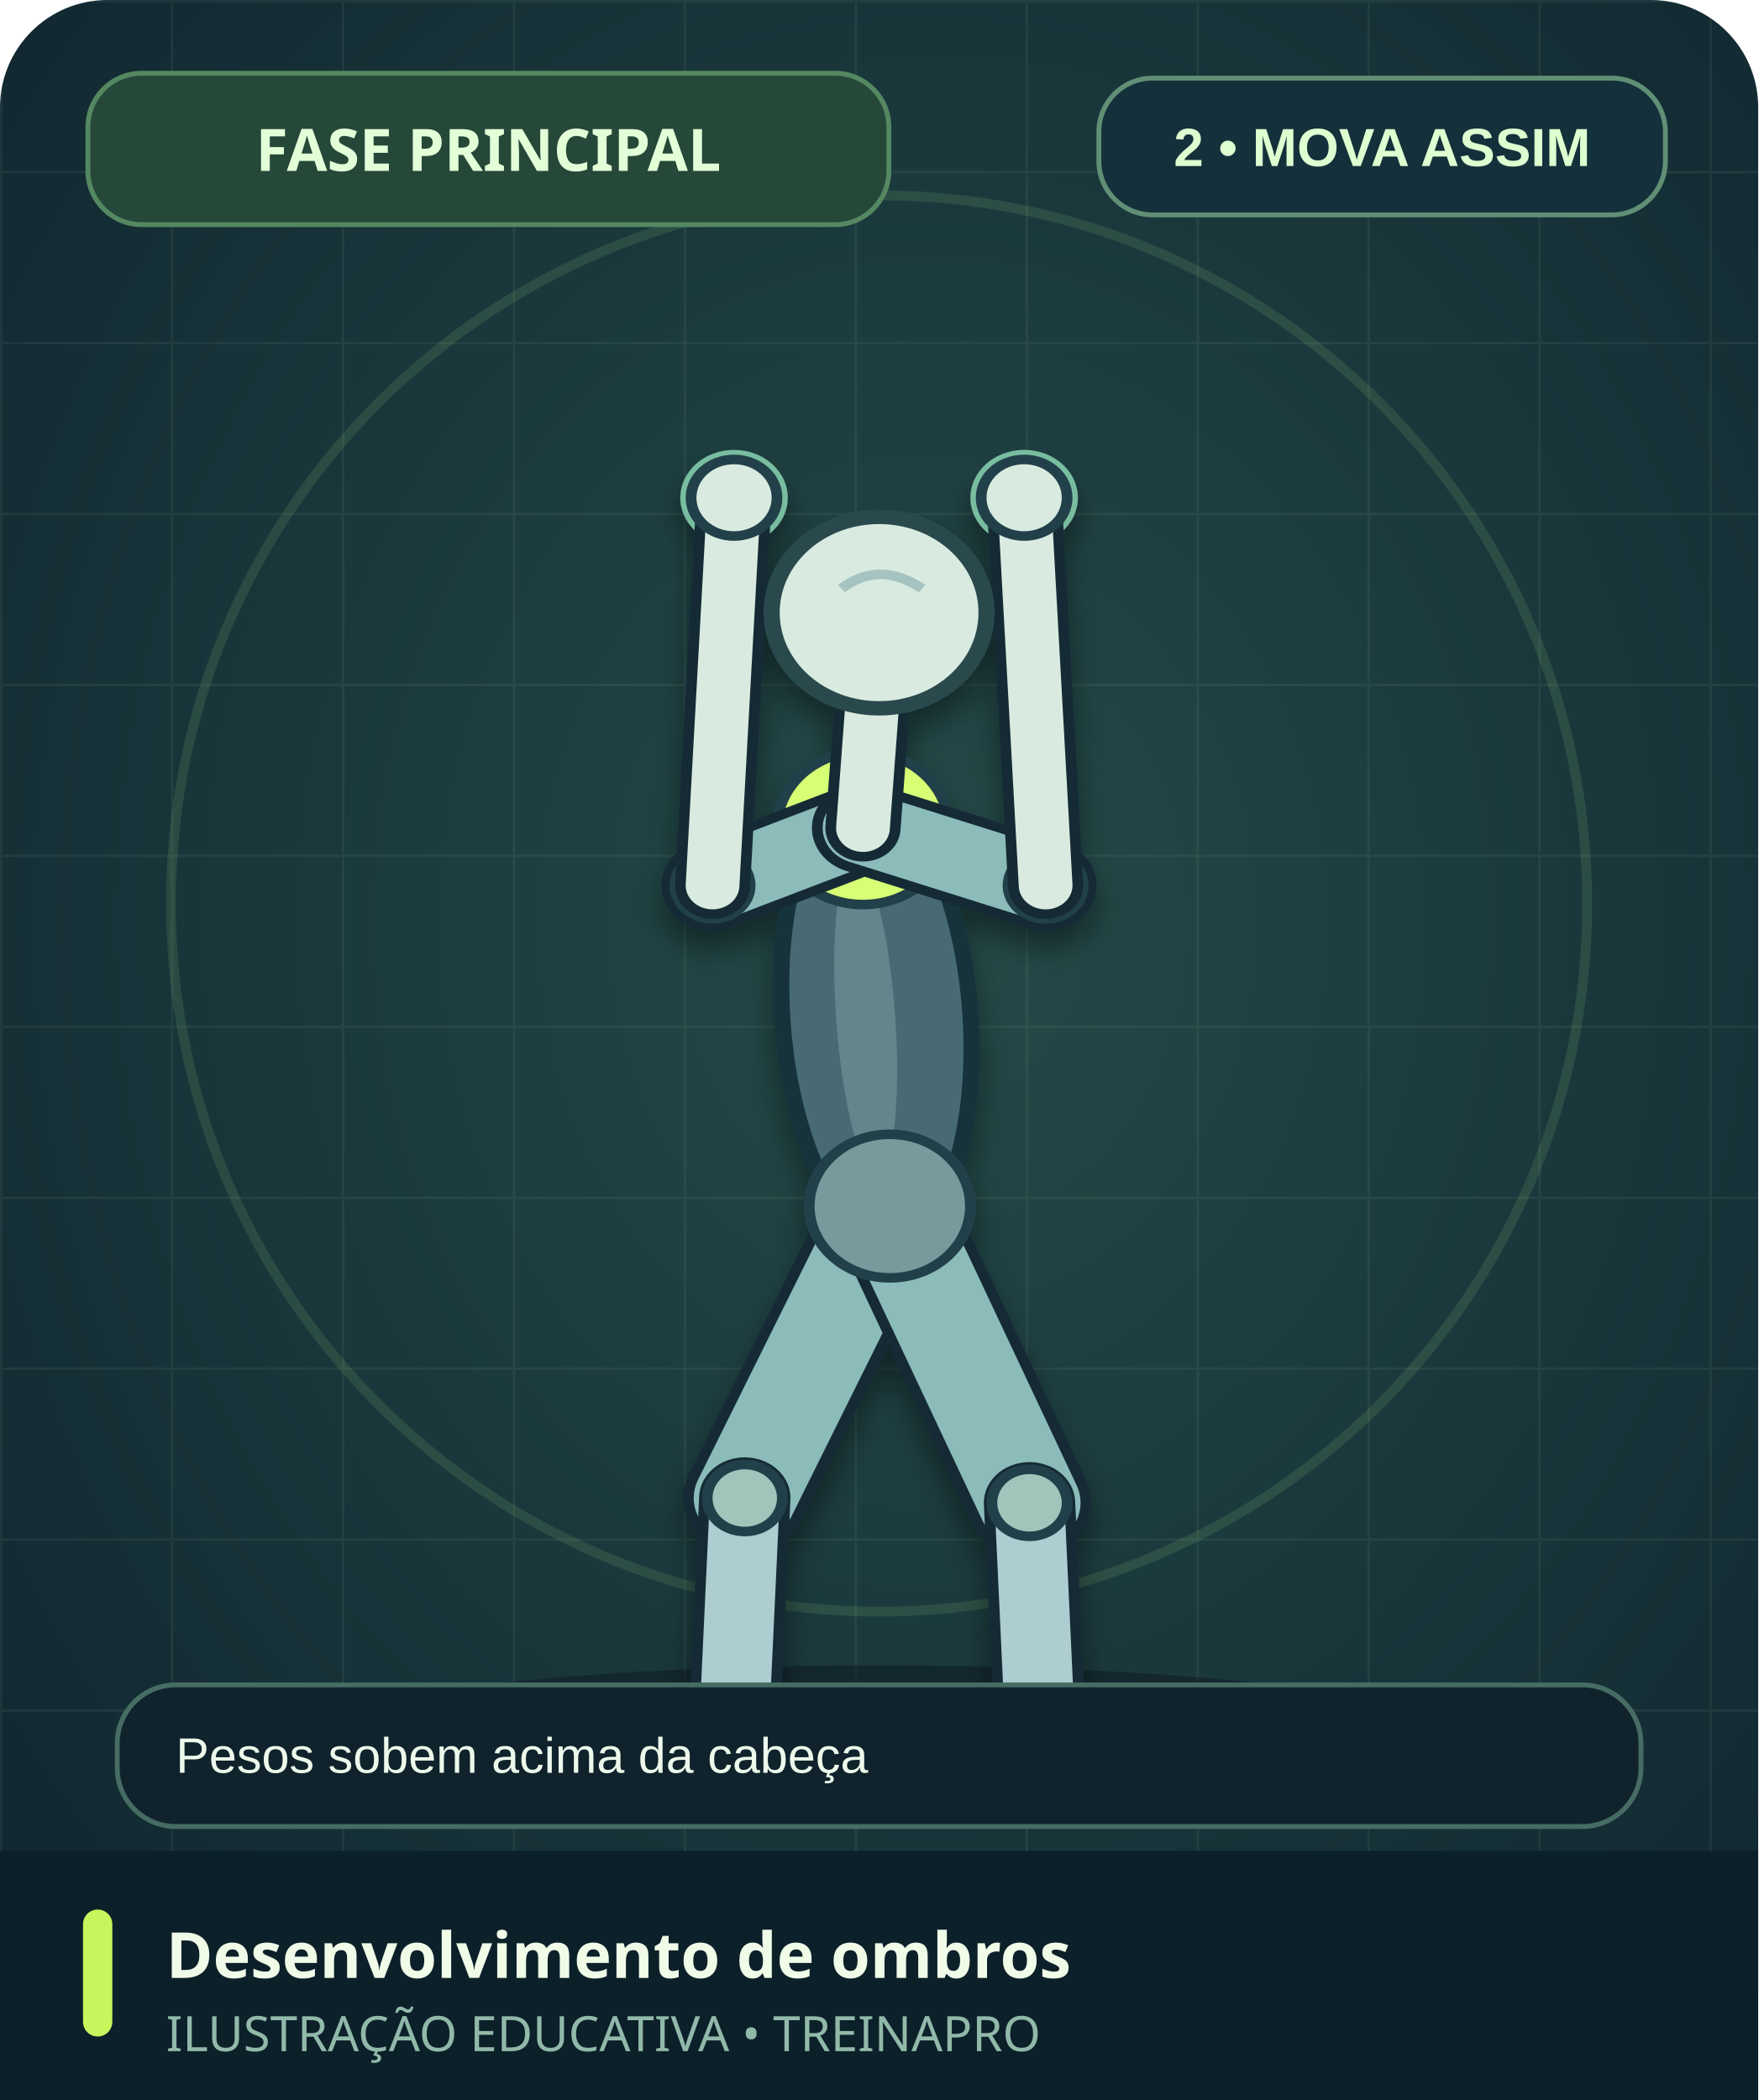
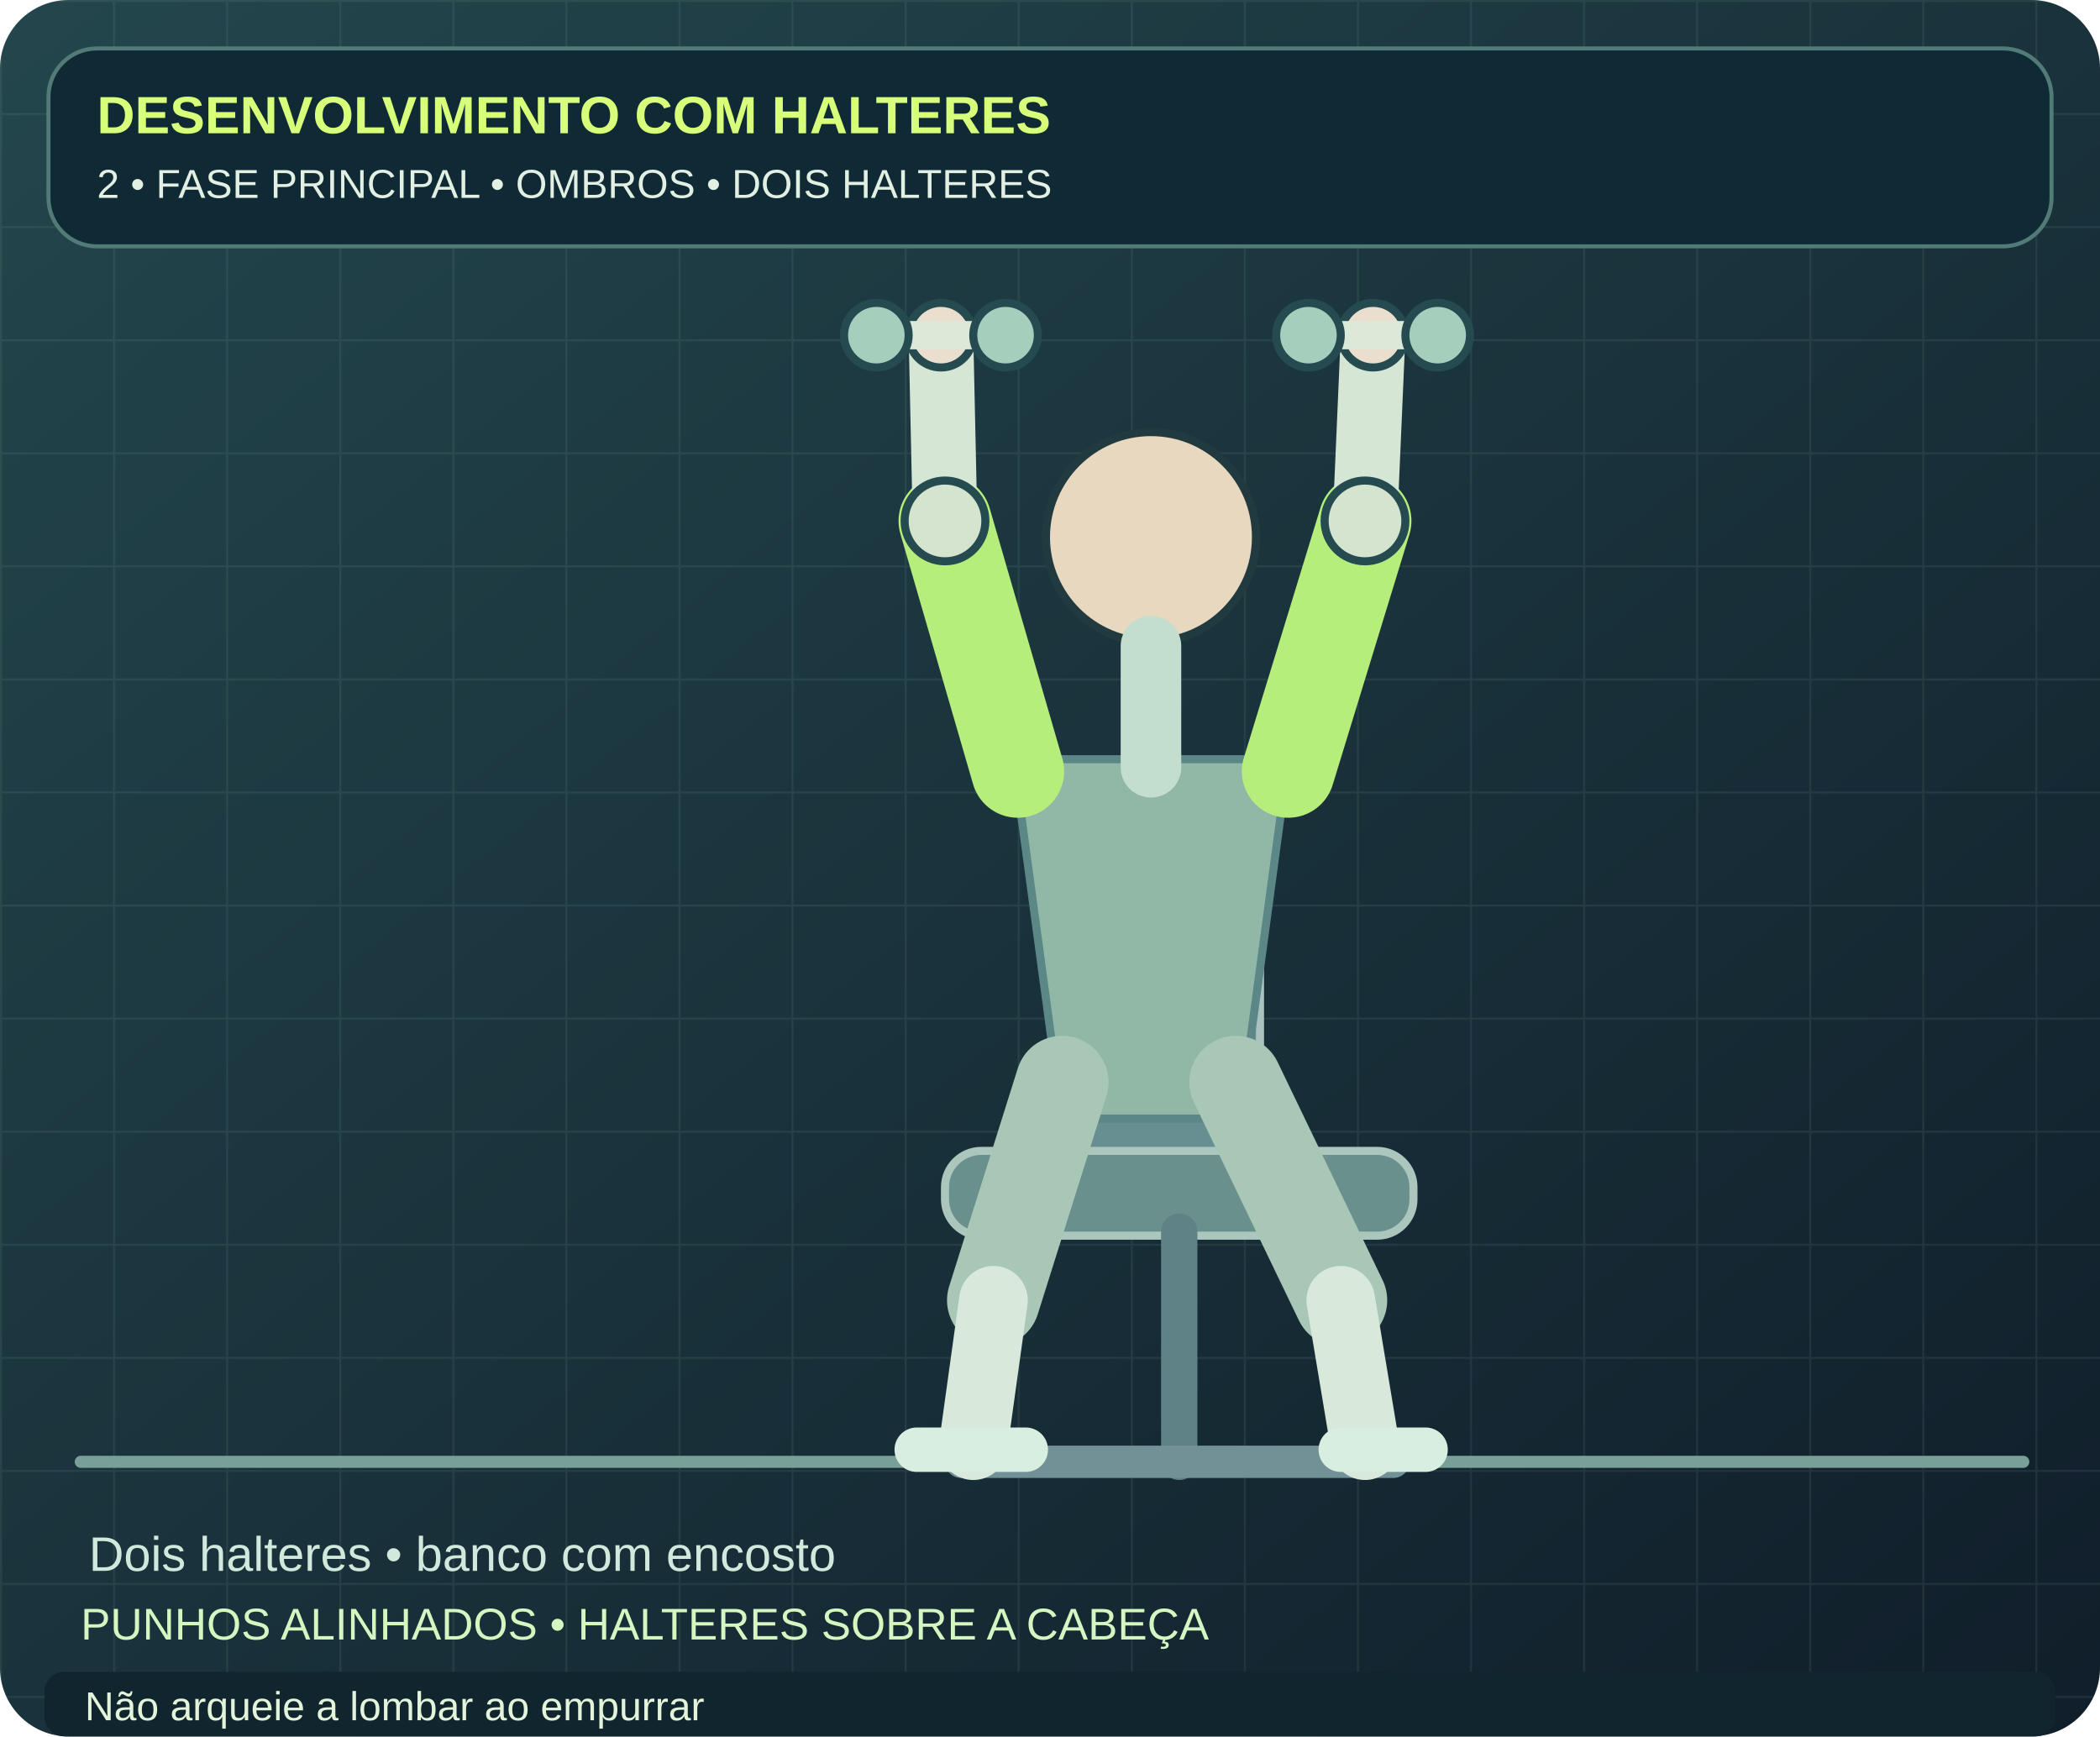
- <svg xmlns="http://www.w3.org/2000/svg" viewBox="0 0 360 430" role="img" aria-labelledby="title desc">
+ <svg xmlns="http://www.w3.org/2000/svg" viewBox="0 0 520 430" role="img" aria-labelledby="title desc">
  <defs>
-     <radialGradient id="bg" cx=".53" cy=".44" r=".78">
-       <stop stop-color="#254b49" />
-       <stop offset="1" stop-color="#0e222d" />
-     </radialGradient>
-     <pattern id="grid" width="35" height="35" patternUnits="userSpaceOnUse">
-       <path d="M35 0H0V35" stroke="#bddcb8" stroke-opacity=".07" fill="none" />
+     <linearGradient id="bg" x1="0" x2="1" y1="0" y2="1">
+       <stop stop-color="#23464c" />
+       <stop offset="1" stop-color="#101e2a" />
+     </linearGradient>
+     <pattern id="grid" width="28" height="28" patternUnits="userSpaceOnUse">
+       <path d="M28 0H0V28" stroke="#a4c2b1" stroke-opacity=".10" fill="none" />
    </pattern>
-     <filter id="glow" x="-30%" y="-30%" width="160%" height="160%">
-       <feDropShadow dx="0" dy="4" stdDeviation="3" flood-color="#000" flood-opacity=".40" />
-     </filter>
  </defs>
-   <rect width="360" height="430" rx="22" fill="url(#bg)" />
-   <rect width="360" height="430" rx="22" fill="url(#grid)" />
-   <ellipse cx="180" cy="354" rx="112" ry="13" fill="#0b1820" opacity=".50" />
-   <circle cx="180" cy="185" r="145" fill="none" stroke="#b5ef80" stroke-opacity=".12" stroke-width="2" />
-   <rect x="18" y="15" width="164" height="31" rx="11" fill="#264839" stroke="#548861" />
-   <text x="100" y="35" text-anchor="middle" fill="#e3ffd8" font-family="sans-serif" font-size="12" font-weight="bold">FASE PRINCIPAL</text>
-   <g transform="translate(37 49) scale(1.1 .98)" filter="url(#glow)">
-     <circle cx="103" cy="54" r="10" fill="#79bda0" />
-     <circle cx="157" cy="54" r="10" fill="#79bda0" />
-     <line x1="132" y1="202" x2="105" y2="263" stroke="#122c34" stroke-width="23" stroke-linecap="round" />
-     <line x1="132" y1="202" x2="105" y2="263" stroke="#8cbcb9" stroke-width="19" stroke-linecap="round" />
-     <line x1="105" y1="263" x2="103" y2="311" stroke="#122c34" stroke-width="17" stroke-linecap="round" />
-     <line x1="105" y1="263" x2="103" y2="311" stroke="#adcdd0" stroke-width="13" stroke-linecap="round" />
-     <circle cx="105" cy="263" r="7" fill="#a0c5bb" stroke="#214149" stroke-width="2" />
-     <path d="M95 307 Q104 300 124 310 Q126 317 95 316Z" fill="#a6c4bb" stroke="#243c40" stroke-width="2" />
-     <line x1="132" y1="202" x2="158" y2="264" stroke="#122c34" stroke-width="23" stroke-linecap="round" />
-     <line x1="132" y1="202" x2="158" y2="264" stroke="#8cbcb9" stroke-width="19" stroke-linecap="round" />
-     <line x1="158" y1="264" x2="160" y2="312" stroke="#122c34" stroke-width="17" stroke-linecap="round" />
-     <line x1="158" y1="264" x2="160" y2="312" stroke="#adcdd0" stroke-width="13" stroke-linecap="round" />
-     <circle cx="158" cy="264" r="7" fill="#a0c5bb" stroke="#214149" stroke-width="2" />
-     <path d="M152 308 Q161 301 181 311 Q183 318 152 317Z" fill="#a6c4bb" stroke="#243c40" stroke-width="2" />
-     <ellipse cx="129.5" cy="162.5" rx="17.5" ry="46.58" transform="rotate(-3.62 129.5 162.5)" fill="#466a75" stroke="#18333b" stroke-width="3" />
-     <ellipse cx="127.5" cy="162.5" rx="5.5" ry="32.58" transform="rotate(-3.62 129.5 162.5)" fill="#deefe3" opacity=".2" />
-     <circle cx="132" cy="202" r="15" fill="#779b9c" stroke="#214149" stroke-width="2" />
-     <circle cx="127" cy="123" r="16" fill="#d7ff75" stroke="#214149" stroke-width="2" />
-     <line x1="127" y1="123" x2="99" y2="135" stroke="#122c34" stroke-width="19" stroke-linecap="round" />
-     <line x1="127" y1="123" x2="99" y2="135" stroke="#8cbcb9" stroke-width="15" stroke-linecap="round" />
-     <circle cx="99" cy="135" r="7" fill="#91bbba" stroke="#214149" stroke-width="2" />
-     <line x1="99" y1="135" x2="103" y2="54" stroke="#122c34" stroke-width="14" stroke-linecap="round" />
-     <line x1="99" y1="135" x2="103" y2="54" stroke="#d9ebe0" stroke-width="10" stroke-linecap="round" />
-     <circle cx="103" cy="54" r="8" fill="#d9ebe0" stroke="#214149" stroke-width="2" />
-     <line x1="127" y1="123" x2="161" y2="135" stroke="#122c34" stroke-width="19" stroke-linecap="round" />
-     <line x1="127" y1="123" x2="161" y2="135" stroke="#8cbcb9" stroke-width="15" stroke-linecap="round" />
-     <circle cx="161" cy="135" r="7" fill="#91bbba" stroke="#214149" stroke-width="2" />
-     <line x1="161" y1="135" x2="157" y2="54" stroke="#122c34" stroke-width="14" stroke-linecap="round" />
-     <line x1="161" y1="135" x2="157" y2="54" stroke="#d9ebe0" stroke-width="10" stroke-linecap="round" />
-     <circle cx="157" cy="54" r="8" fill="#d9ebe0" stroke="#214149" stroke-width="2" />
-     <line x1="127" y1="123" x2="130" y2="78" stroke="#122c34" stroke-width="14" stroke-linecap="round" />
-     <line x1="127" y1="123" x2="130" y2="78" stroke="#d9ebe0" stroke-width="10" stroke-linecap="round" />
-     <circle cx="130" cy="78" r="20" fill="#d9ebe0" stroke="#2a4a4e" stroke-width="3" />
-     <path d="M123 73 Q130 67 138 73" fill="none" stroke="#82a8aa" stroke-width="2" opacity=".6" />
-   </g>
-   <rect x="0" y="379" width="360" height="51" fill="#0c2029" />
-   <rect x="17" y="391" width="6" height="26" rx="3" fill="#c6f65b" />
-   <text x="34" y="405" fill="#f0fbe8" font-family="sans-serif" font-size="13" font-weight="bold">Desenvolvimento de ombros</text>
-   <text x="34" y="420" fill="#91b9aa" font-family="sans-serif" font-size="10">ILUSTRAÇÃO EDUCATIVA • TREINAPRO</text>
-   <g aria-hidden="true">
-     <rect x="225" y="16" rx="11" width="116" height="28" fill="#14303a" stroke="#608f76" />
-     <text x="283" y="34" text-anchor="middle" fill="#deffd0" font-size="11" font-family="Arial,sans-serif" font-weight="bold">2 • MOVA ASSIM</text>
-     <rect x="24" y="345" rx="12" width="312" height="29" fill="#10232c" stroke="#466c64" />
-     <text x="36" y="363" fill="#ecf9eb" font-size="10.2" font-family="Arial,sans-serif">Pesos sobem acima da cabeça</text>
-   </g>
+   <rect width="100%" height="100%" rx="17" fill="url(#bg)" />
+   <rect width="100%" height="100%" rx="17" fill="url(#grid)" />
+   <rect x="12" y="12" width="496" height="49" rx="12" fill="#102a35" stroke="#527b77" />
+   <text x="24" y="33" font-family="Arial,sans-serif" font-size="13" font-weight="700" fill="#d7ff79">DESENVOLVIMENTO COM HALTERES</text>
+   <text x="24" y="49" font-family="Arial,sans-serif" font-size="10" fill="#e2f0e4">2 • FASE PRINCIPAL • OMBROS • DOIS HALTERES</text>
+   <line x1="20" y1="362" x2="501" y2="362" stroke="#789f98" stroke-width="3" stroke-linecap="round" />
+   <rect x="267" y="205" width="45" height="91" rx="12" fill="#678e91" stroke="#aac2c0" stroke-width="2" />
+   <rect x="234" y="285" width="116" height="21" rx="9" fill="#69908d" stroke="#abc6bc" stroke-width="2" />
+   <line x1="292" y1="305" x2="292" y2="362" stroke="#5f8286" stroke-width="9" stroke-linecap="round" />
+   <line x1="238" y1="362" x2="345" y2="362" stroke="#729196" stroke-width="8" stroke-linecap="round" />
+   <text x="22" y="389" font-family="Arial,sans-serif" font-size="12" fill="#d0e9dc">Dois halteres • banco com encosto</text>
+   <polygon points="251,188 319,188 307,277 263,277" fill="#91b7a6" stroke="#5b8787" stroke-width="2" stroke-linejoin="round" />
+   <line x1="263" y1="268" x2="246" y2="322" stroke="#a8c7b6" stroke-width="23" stroke-linecap="round" />
+   <line x1="246" y1="322" x2="241" y2="358" stroke="#d8e9db" stroke-width="17" stroke-linecap="round" />
+   <line x1="306" y1="268" x2="332" y2="322" stroke="#a8c7b6" stroke-width="23" stroke-linecap="round" />
+   <line x1="332" y1="322" x2="338" y2="358" stroke="#d8e9db" stroke-width="17" stroke-linecap="round" />
+   <circle cx="285" cy="133" r="26" fill="#e7d8bf" stroke="#213a3f" stroke-width="2" />
+   <line x1="285" y1="160" x2="285" y2="190" stroke="#c3dece" stroke-width="15" stroke-linecap="round" />
+   <line x1="252" y1="191" x2="234" y2="129" stroke="#b6ee7c" stroke-width="23" stroke-linecap="round" />
+   <line x1="234" y1="129" x2="233" y2="83" stroke="#d5e6d5" stroke-width="16" stroke-linecap="round" />
+   <circle cx="234" cy="129" r="10" fill="#d4e4ce" stroke="#254a50" stroke-width="2" />
+   <circle cx="233" cy="83" r="8" fill="#eadfcf" stroke="#254a50" stroke-width="2" />
+   <line x1="217" y1="83" x2="249" y2="83" stroke="#dce9d9" stroke-width="7" stroke-linecap="round" />
+   <circle cx="217" cy="83" r="8" fill="#a6cebd" stroke="#254a50" stroke-width="2" />
+   <circle cx="249" cy="83" r="8" fill="#a6cebd" stroke="#254a50" stroke-width="2" />
+   <line x1="319" y1="191" x2="338" y2="129" stroke="#b6ee7c" stroke-width="23" stroke-linecap="round" />
+   <line x1="338" y1="129" x2="340" y2="83" stroke="#d5e6d5" stroke-width="16" stroke-linecap="round" />
+   <circle cx="338" cy="129" r="10" fill="#d4e4ce" stroke="#254a50" stroke-width="2" />
+   <circle cx="340" cy="83" r="8" fill="#eadfcf" stroke="#254a50" stroke-width="2" />
+   <line x1="324" y1="83" x2="356" y2="83" stroke="#dce9d9" stroke-width="7" stroke-linecap="round" />
+   <circle cx="324" cy="83" r="8" fill="#a6cebd" stroke="#254a50" stroke-width="2" />
+   <circle cx="356" cy="83" r="8" fill="#a6cebd" stroke="#254a50" stroke-width="2" />
+   <line x1="227" y1="359" x2="254" y2="359" stroke="#d8eee0" stroke-width="11" stroke-linecap="round" />
+   <line x1="332" y1="359" x2="353" y2="359" stroke="#d8eee0" stroke-width="11" stroke-linecap="round" />
+   <text x="20" y="406" font-family="Arial,sans-serif" font-size="11" fill="#d4f6c0">PUNHOS ALINHADOS • HALTERES SOBRE A CABEÇA</text>
+   <rect x="11" y="414" width="498" height="16" rx="5" fill="#10252e" />
+   <text x="21" y="426" font-family="Arial,sans-serif" font-size="10" fill="#e3f4da">Não arqueie a lombar ao empurrar</text>
</svg>
